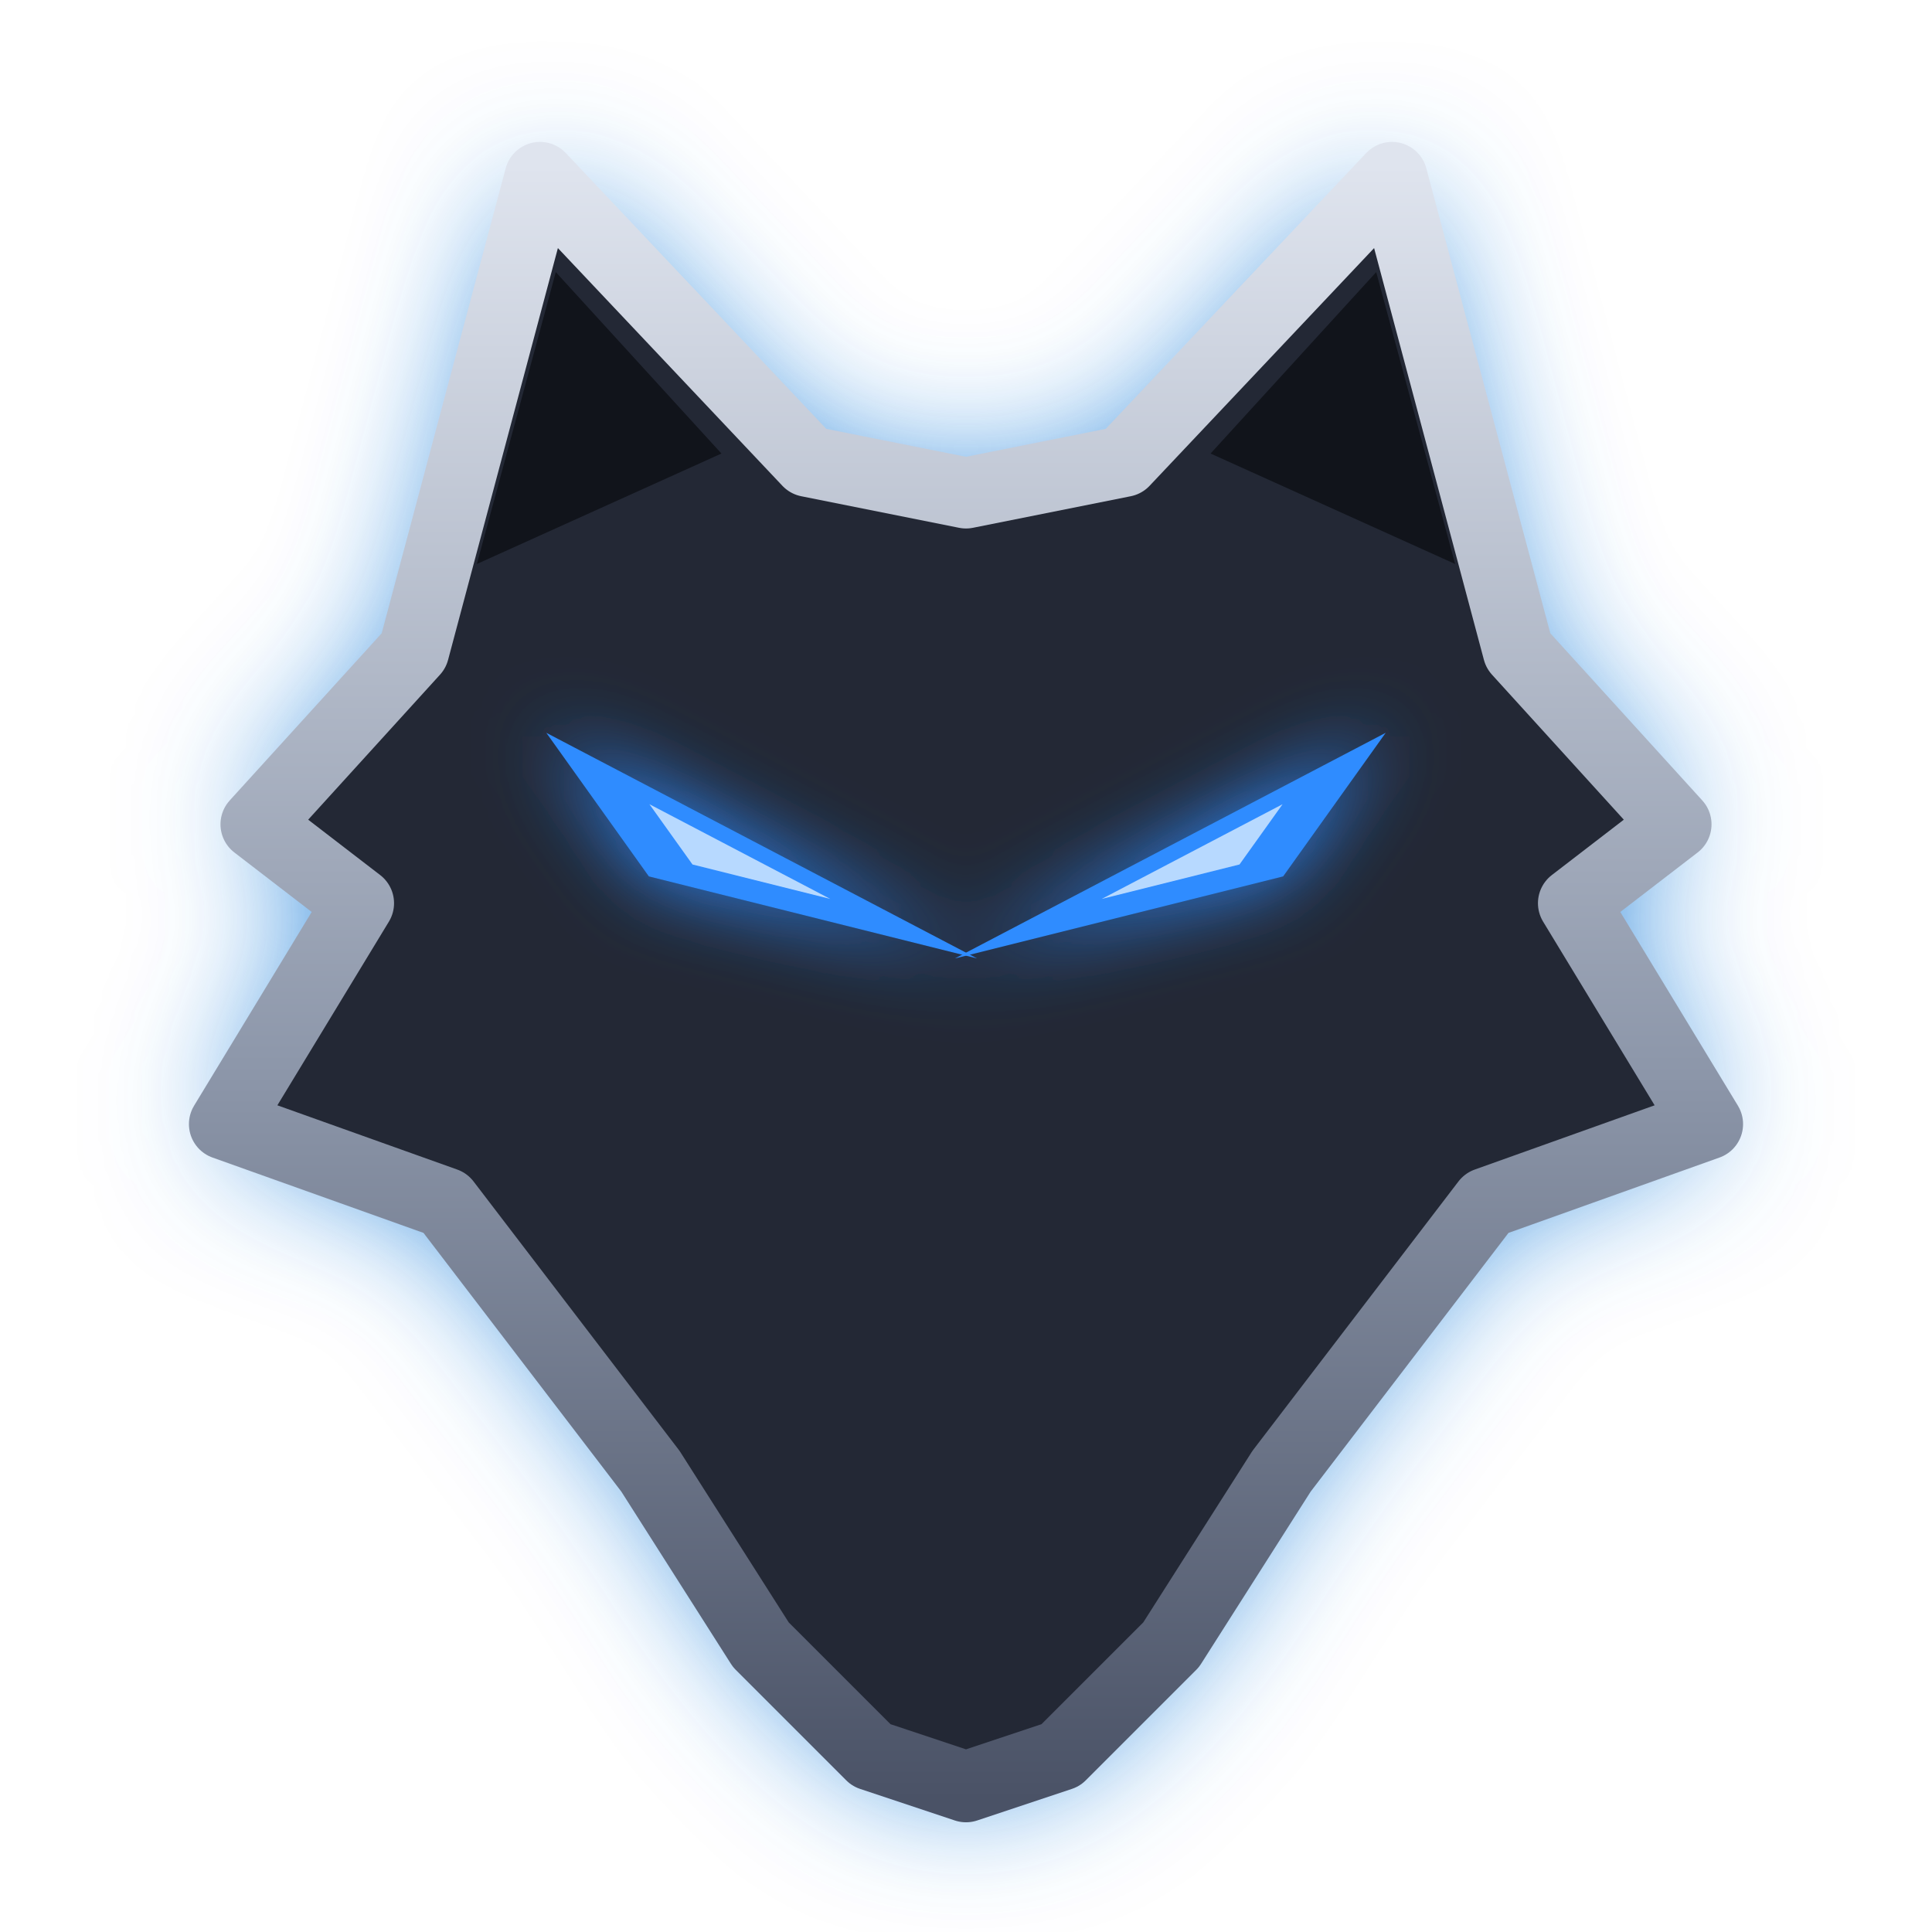
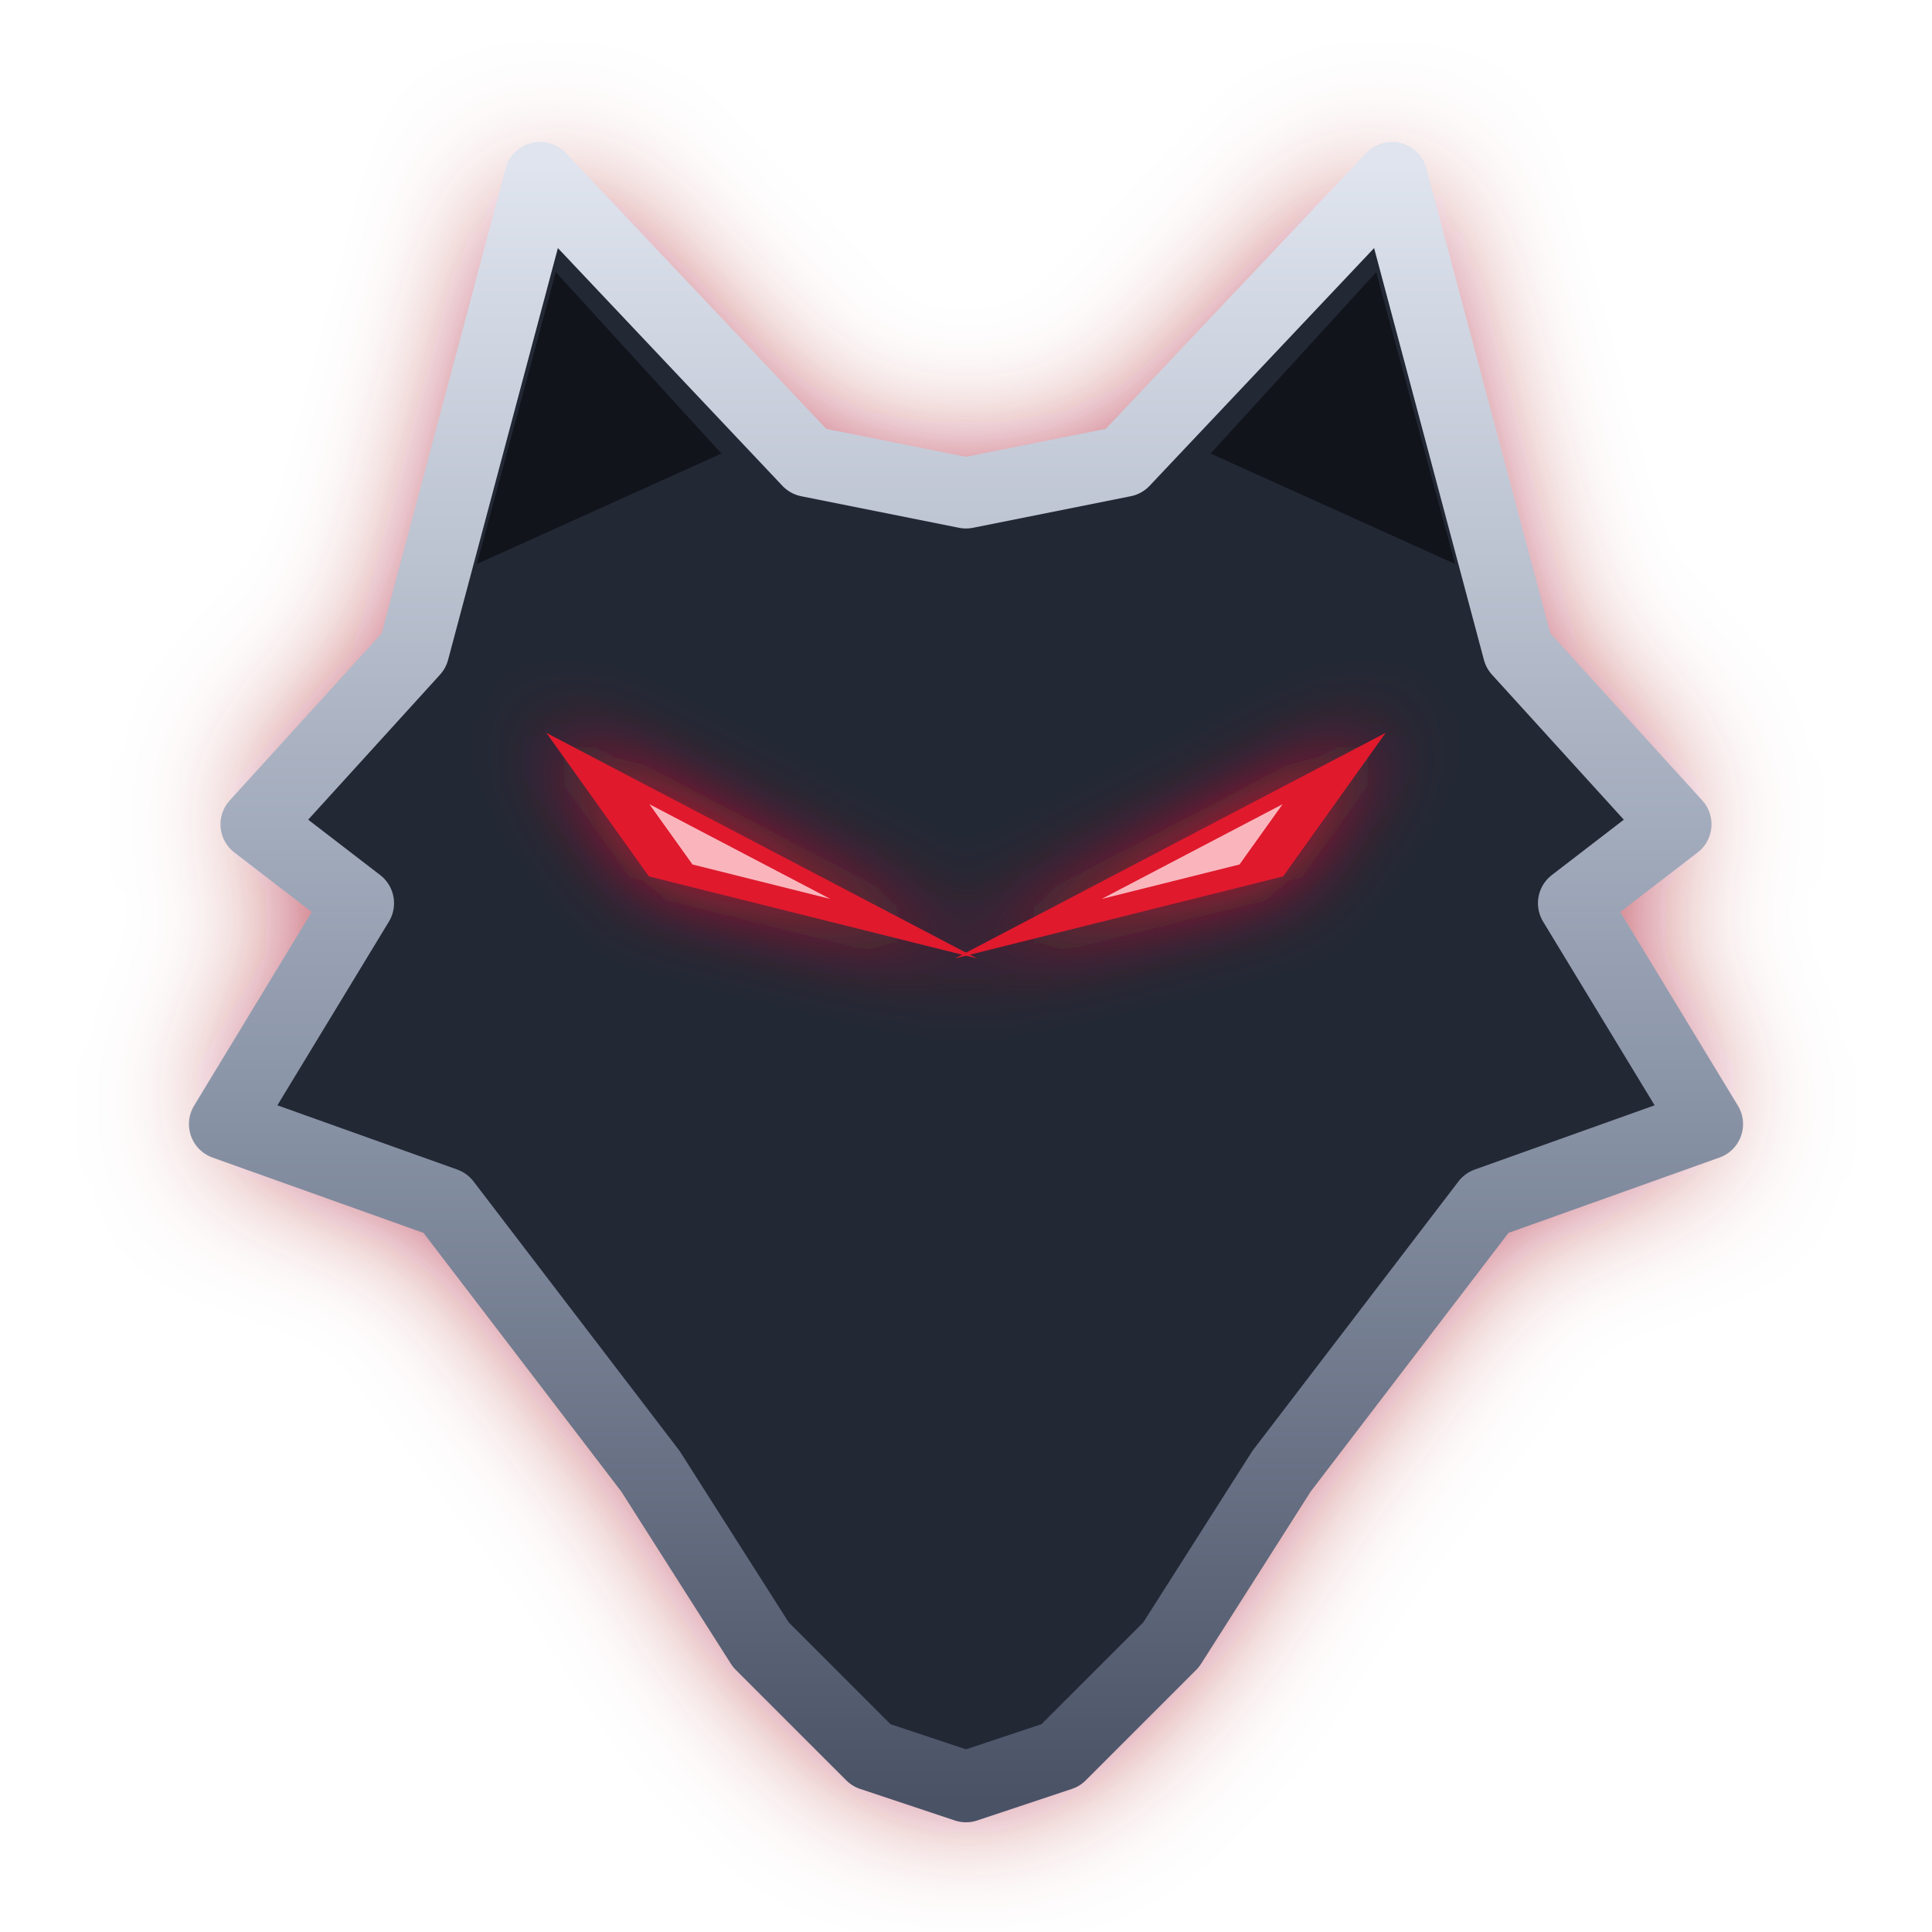
<svg xmlns="http://www.w3.org/2000/svg" width="60" height="60" viewBox="0 0 240 240">
  <g>
    <g transform="translate(120 122) scale(0.98) translate(-120 -128)">
      <defs>
        <linearGradient id="u15r" x1="0" y1="0" x2="0" y2="1">
          <stop offset="0" stop-color="#dfe4ee" />
          <stop offset=".55" stop-color="#8d97aa" />
          <stop offset="1" stop-color="#4a5266" />
        </linearGradient>
        <filter id="u15h" x="-30%" y="-30%" width="160%" height="160%">
          <feGaussianBlur stdDeviation="9" />
        </filter>
        <filter id="u15g" x="-80%" y="-80%" width="260%" height="260%">
          <feGaussianBlur stdDeviation="5" />
        </filter>
      </defs>
-       <path d="M120 66L140 62L174 26L190 86L210 108L197 118L214 146L186 156L160 190L146 212L132 226L120 230L108 226L94 212L80 190L54 156L26 146L43 118L30 108L50 86L66 26L100 62Z" fill="#0b6fd6" opacity="0.9" filter="url(#u15h)" />
+       <path d="M120 66L140 62L174 26L190 86L210 108L197 118L214 146L186 156L160 190L146 212L132 226L120 230L108 226L94 212L80 190L54 156L26 146L43 118L30 108L50 86L66 26L100 62Z" fill="#a3101f" opacity="0.9" filter="url(#u15h)" />
      <path d="M120 66L140 62L174 26L190 86L210 108L197 118L214 146L186 156L160 190L146 212L132 226L120 230L108 226L94 212L80 190L54 156L26 146L43 118L30 108L50 86L66 26L100 62Z" fill="#232835" />
      <path d="M151 61L172 38L182 75Z" fill="#11141b" />
      <path d="M58 75L68 38L89 61Z" fill="#11141b" />
      <path d="M120 66L140 62L174 26L190 86L210 108L197 118L214 146L186 156L160 190L146 212L132 226L120 230L108 226L94 212L80 190L54 156L26 146L43 118L30 108L50 86L66 26L100 62Z" fill="none" stroke="url(#u15r)" stroke-opacity="1" stroke-width="9" stroke-linejoin="round" />
      <g filter="url(#u15g)">
-         <path d="M118.6 125L173.2 96.4L160.2 114.6Z" fill="#2f8cff" />
-         <path d="M79.8 114.6L66.8 96.4L121.4 125Z" fill="#2f8cff" />
+         <path d="M118.6 125L173.2 96.4L160.2 114.6Z" fill="#e0192d" />
+         <path d="M79.8 114.6L66.8 96.4L121.4 125Z" fill="#e0192d" />
      </g>
-       <path d="M118.6 125L173.2 96.4L160.2 114.6Z" fill="#2f8cff" />
-       <path d="M79.8 114.6L66.8 96.4L121.4 125Z" fill="#2f8cff" />
-       <path d="M137.2 117.46L160.13 105.45L154.67 113.09Z" fill="#cfe6ff" opacity=".85" />
-       <path d="M85.33 113.09L79.87 105.45L102.8 117.46Z" fill="#cfe6ff" opacity=".85" />
+       <path d="M118.6 125L173.2 96.4L160.2 114.6Z" fill="#e0192d" />
+       <path d="M79.8 114.6L66.8 96.4L121.4 125Z" fill="#e0192d" />
+       <path d="M137.2 117.46L160.13 105.45L154.67 113.09Z" fill="#ffd0d5" opacity=".85" />
+       <path d="M85.33 113.09L79.87 105.45L102.8 117.46Z" fill="#ffd0d5" opacity=".85" />
    </g>
  </g>
</svg>
